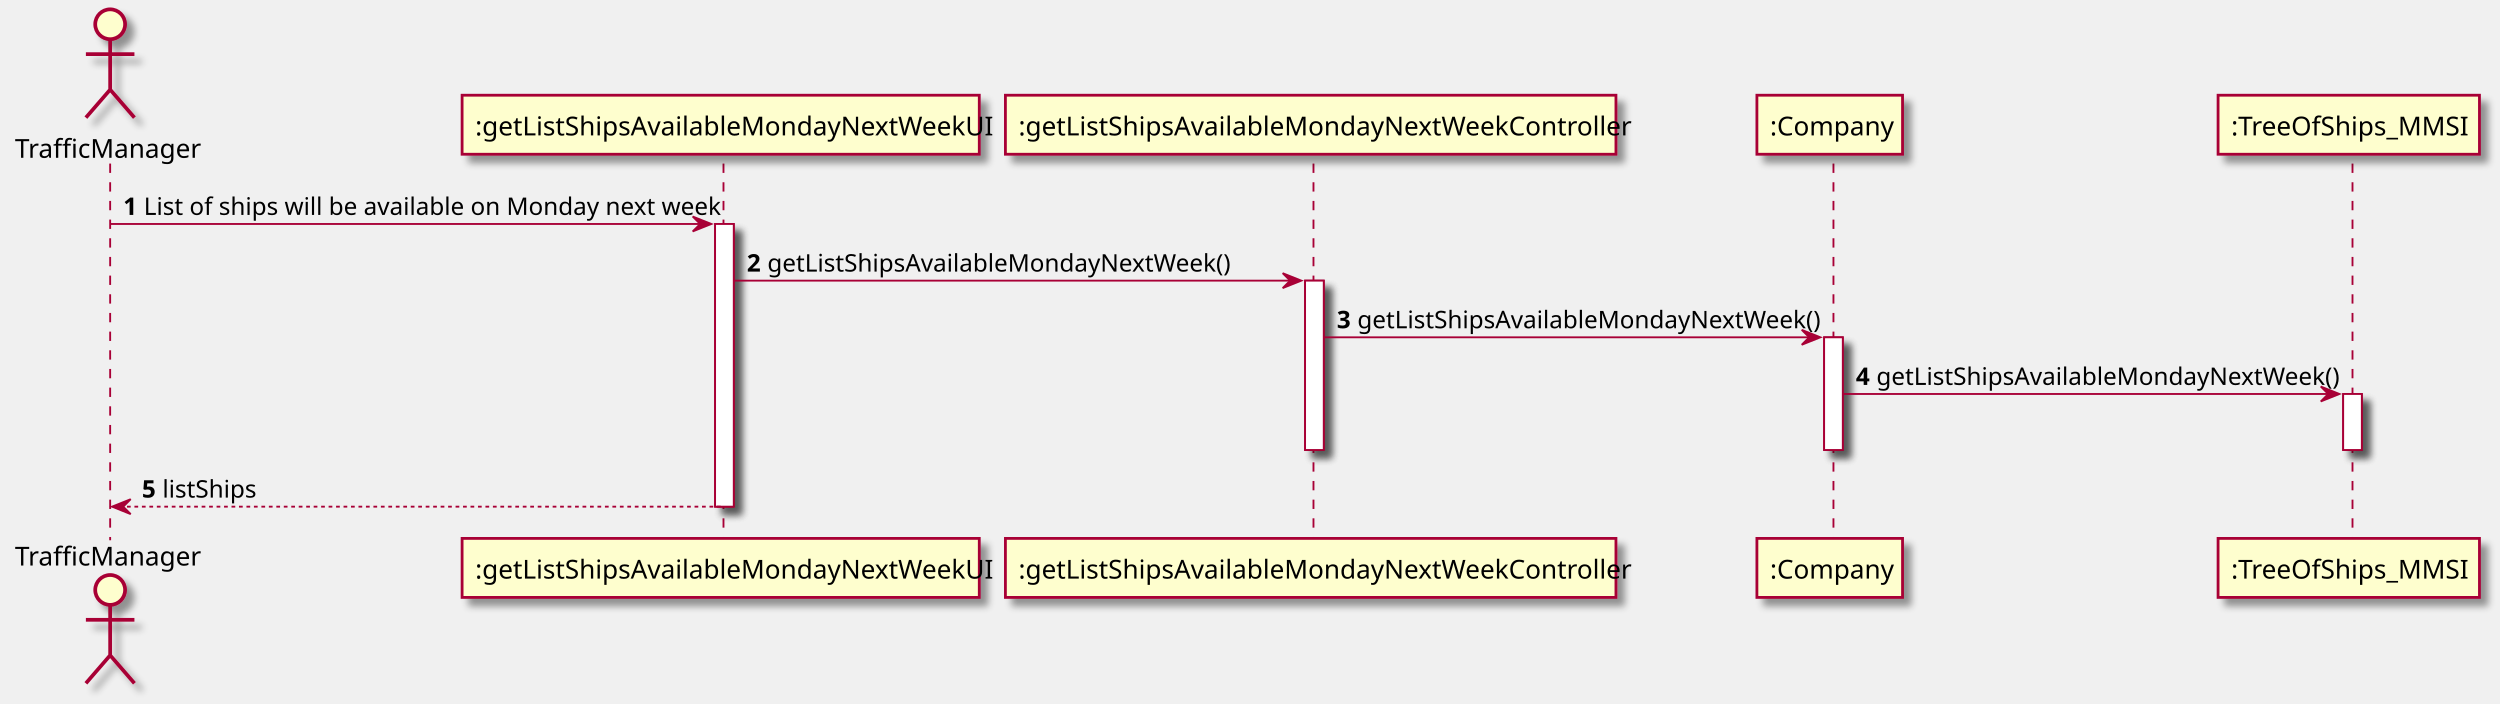
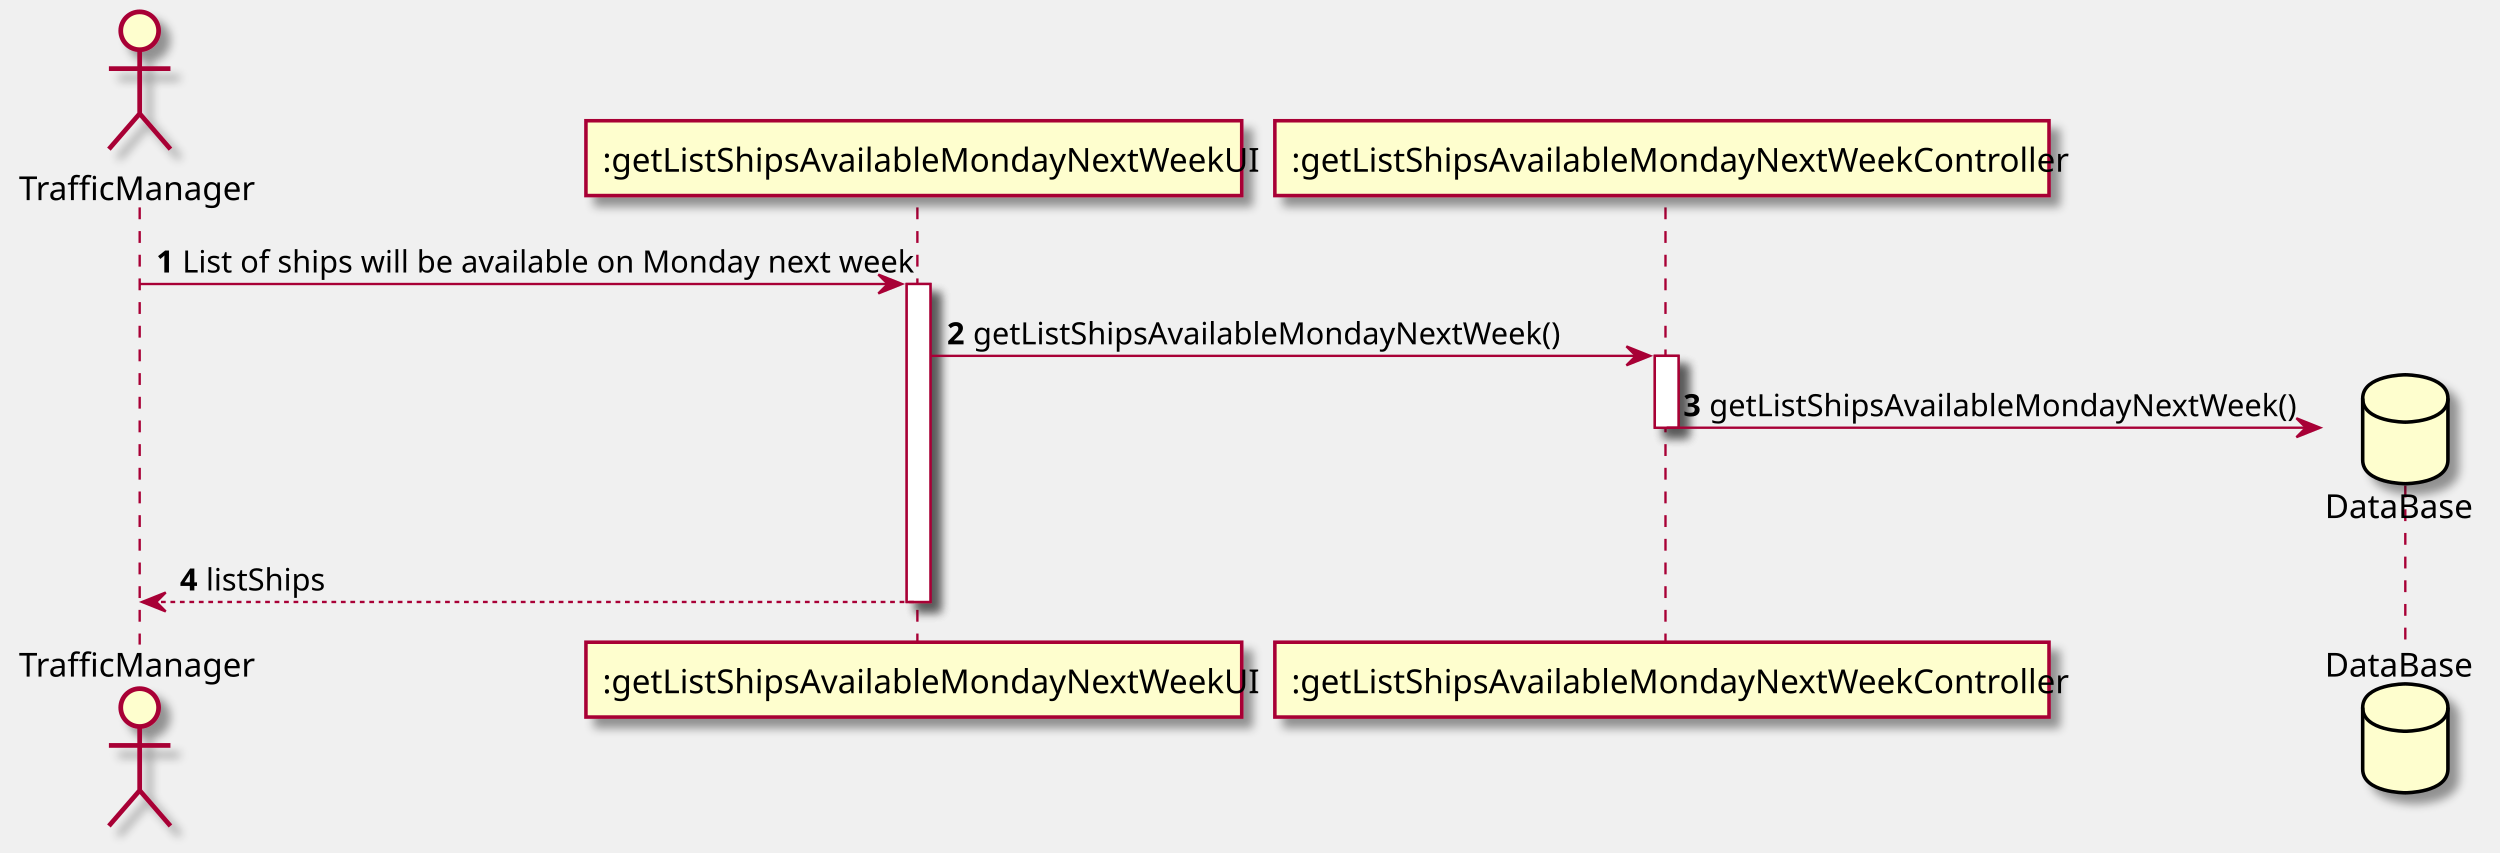
- <svg xmlns="http://www.w3.org/2000/svg" contentScriptType="application/ecmascript" contentStyleType="text/css" height="377px" preserveAspectRatio="none" style="width:1339px;height:377px;" version="1.1" viewBox="0 0 1339 377" width="1339px" zoomAndPan="magnify">
+ <svg xmlns="http://www.w3.org/2000/svg" contentScriptType="application/ecmascript" contentStyleType="text/css" height="360px" preserveAspectRatio="none" style="width:1056px;height:360px;" version="1.1" viewBox="0 0 1056 360" width="1056px" zoomAndPan="magnify">
  <defs>
-     <filter height="300%" id="f18jzbbmitcgsd" width="300%" x="-1" y="-1">
+     <filter height="300%" id="f1xbuf1hrhiuzu" width="300%" x="-1" y="-1">
      <feGaussianBlur result="blurOut" stdDeviation="2.0" />
      <feColorMatrix in="blurOut" result="blurOut2" type="matrix" values="0 0 0 0 0 0 0 0 0 0 0 0 0 0 0 0 0 0 .4 0" />
      <feOffset dx="4.0" dy="4.0" in="blurOut2" result="blurOut3" />
      <feBlend in="SourceGraphic" in2="blurOut3" mode="normal" />
    </filter>
  </defs>
  <g>
-     <rect fill="#FFFFFF" filter="url(#f18jzbbmitcgsd)" height="151.406" style="stroke: #A80036; stroke-width: 1.0;" width="10" x="383" y="119.961" />
-     <rect fill="#FFFFFF" filter="url(#f18jzbbmitcgsd)" height="90.703" style="stroke: #A80036; stroke-width: 1.0;" width="10" x="699" y="150.312" />
-     <rect fill="#FFFFFF" filter="url(#f18jzbbmitcgsd)" height="60.352" style="stroke: #A80036; stroke-width: 1.0;" width="10" x="977" y="180.664" />
-     <rect fill="#FFFFFF" filter="url(#f18jzbbmitcgsd)" height="30" style="stroke: #A80036; stroke-width: 1.0;" width="10" x="1255" y="211.016" />
-     <line style="stroke: #A80036; stroke-width: 1.0; stroke-dasharray: 5.0,5.0;" x1="59" x2="59" y1="87.609" y2="289.367" />
-     <line style="stroke: #A80036; stroke-width: 1.0; stroke-dasharray: 5.0,5.0;" x1="387.5" x2="387.5" y1="87.609" y2="289.367" />
-     <line style="stroke: #A80036; stroke-width: 1.0; stroke-dasharray: 5.0,5.0;" x1="703.5" x2="703.5" y1="87.609" y2="289.367" />
-     <line style="stroke: #A80036; stroke-width: 1.0; stroke-dasharray: 5.0,5.0;" x1="982" x2="982" y1="87.609" y2="289.367" />
-     <line style="stroke: #A80036; stroke-width: 1.0; stroke-dasharray: 5.0,5.0;" x1="1260" x2="1260" y1="87.609" y2="289.367" />
+     <rect fill="#FFFFFF" filter="url(#f1xbuf1hrhiuzu)" height="134.312" style="stroke: #A80036; stroke-width: 1.0;" width="10" x="383" y="119.961" />
+     <rect fill="#FFFFFF" filter="url(#f1xbuf1hrhiuzu)" height="30.352" style="stroke: #A80036; stroke-width: 1.0;" width="10" x="699" y="150.312" />
+     <line style="stroke: #A80036; stroke-width: 1.0; stroke-dasharray: 5.0,5.0;" x1="59" x2="59" y1="87.609" y2="272.273" />
+     <line style="stroke: #A80036; stroke-width: 1.0; stroke-dasharray: 5.0,5.0;" x1="387.5" x2="387.5" y1="87.609" y2="272.273" />
+     <line style="stroke: #A80036; stroke-width: 1.0; stroke-dasharray: 5.0,5.0;" x1="703.5" x2="703.5" y1="87.609" y2="272.273" />
+     <line style="stroke: #A80036; stroke-width: 1.0; stroke-dasharray: 5.0,5.0;" x1="1016" x2="1016" y1="205.117" y2="272.273" />
    <text fill="#000000" font-family="sans-serif" font-size="14" lengthAdjust="spacingAndGlyphs" textLength="96" x="8" y="84.533">TrafficManager</text>
-     <ellipse cx="59" cy="13" fill="#FEFECE" filter="url(#f18jzbbmitcgsd)" rx="8" ry="8" style="stroke: #A80036; stroke-width: 2.0;" />
-     <path d="M59,21 L59,48 M46,29 L72,29 M59,48 L46,63 M59,48 L72,63 " fill="none" filter="url(#f18jzbbmitcgsd)" style="stroke: #A80036; stroke-width: 2.0;" />
-     <text fill="#000000" font-family="sans-serif" font-size="14" lengthAdjust="spacingAndGlyphs" textLength="96" x="8" y="302.9">TrafficManager</text>
-     <ellipse cx="59" cy="315.977" fill="#FEFECE" filter="url(#f18jzbbmitcgsd)" rx="8" ry="8" style="stroke: #A80036; stroke-width: 2.0;" />
-     <path d="M59,323.977 L59,350.977 M46,331.977 L72,331.977 M59,350.977 L46,365.977 M59,350.977 L72,365.977 " fill="none" filter="url(#f18jzbbmitcgsd)" style="stroke: #A80036; stroke-width: 2.0;" />
-     <rect fill="#FEFECE" filter="url(#f18jzbbmitcgsd)" height="31.609" style="stroke: #A80036; stroke-width: 1.5;" width="277" x="247.5" y="51" />
+     <ellipse cx="59" cy="13" fill="#FEFECE" filter="url(#f1xbuf1hrhiuzu)" rx="8" ry="8" style="stroke: #A80036; stroke-width: 2.0;" />
+     <path d="M59,21 L59,48 M46,29 L72,29 M59,48 L46,63 M59,48 L72,63 " fill="none" filter="url(#f1xbuf1hrhiuzu)" style="stroke: #A80036; stroke-width: 2.0;" />
+     <text fill="#000000" font-family="sans-serif" font-size="14" lengthAdjust="spacingAndGlyphs" textLength="96" x="8" y="285.807">TrafficManager</text>
+     <ellipse cx="59" cy="298.883" fill="#FEFECE" filter="url(#f1xbuf1hrhiuzu)" rx="8" ry="8" style="stroke: #A80036; stroke-width: 2.0;" />
+     <path d="M59,306.883 L59,333.883 M46,314.883 L72,314.883 M59,333.883 L46,348.883 M59,333.883 L72,348.883 " fill="none" filter="url(#f1xbuf1hrhiuzu)" style="stroke: #A80036; stroke-width: 2.0;" />
+     <rect fill="#FEFECE" filter="url(#f1xbuf1hrhiuzu)" height="31.609" style="stroke: #A80036; stroke-width: 1.5;" width="277" x="247.5" y="51" />
    <text fill="#000000" font-family="sans-serif" font-size="14" lengthAdjust="spacingAndGlyphs" textLength="263" x="254.5" y="72.533">:getListShipsAvailableMondayNextWeekUI</text>
-     <rect fill="#FEFECE" filter="url(#f18jzbbmitcgsd)" height="31.609" style="stroke: #A80036; stroke-width: 1.5;" width="277" x="247.5" y="288.367" />
-     <text fill="#000000" font-family="sans-serif" font-size="14" lengthAdjust="spacingAndGlyphs" textLength="263" x="254.5" y="309.9">:getListShipsAvailableMondayNextWeekUI</text>
-     <rect fill="#FEFECE" filter="url(#f18jzbbmitcgsd)" height="31.609" style="stroke: #A80036; stroke-width: 1.5;" width="327" x="538.5" y="51" />
+     <rect fill="#FEFECE" filter="url(#f1xbuf1hrhiuzu)" height="31.609" style="stroke: #A80036; stroke-width: 1.5;" width="277" x="247.5" y="271.273" />
+     <text fill="#000000" font-family="sans-serif" font-size="14" lengthAdjust="spacingAndGlyphs" textLength="263" x="254.5" y="292.807">:getListShipsAvailableMondayNextWeekUI</text>
+     <rect fill="#FEFECE" filter="url(#f1xbuf1hrhiuzu)" height="31.609" style="stroke: #A80036; stroke-width: 1.5;" width="327" x="538.5" y="51" />
    <text fill="#000000" font-family="sans-serif" font-size="14" lengthAdjust="spacingAndGlyphs" textLength="313" x="545.5" y="72.533">:getListShipsAvailableMondayNextWeekController</text>
-     <rect fill="#FEFECE" filter="url(#f18jzbbmitcgsd)" height="31.609" style="stroke: #A80036; stroke-width: 1.5;" width="327" x="538.5" y="288.367" />
-     <text fill="#000000" font-family="sans-serif" font-size="14" lengthAdjust="spacingAndGlyphs" textLength="313" x="545.5" y="309.9">:getListShipsAvailableMondayNextWeekController</text>
-     <rect fill="#FEFECE" filter="url(#f18jzbbmitcgsd)" height="31.609" style="stroke: #A80036; stroke-width: 1.5;" width="78" x="941" y="51" />
-     <text fill="#000000" font-family="sans-serif" font-size="14" lengthAdjust="spacingAndGlyphs" textLength="64" x="948" y="72.533">:Company</text>
-     <rect fill="#FEFECE" filter="url(#f18jzbbmitcgsd)" height="31.609" style="stroke: #A80036; stroke-width: 1.5;" width="78" x="941" y="288.367" />
-     <text fill="#000000" font-family="sans-serif" font-size="14" lengthAdjust="spacingAndGlyphs" textLength="64" x="948" y="309.9">:Company</text>
-     <rect fill="#FEFECE" filter="url(#f18jzbbmitcgsd)" height="31.609" style="stroke: #A80036; stroke-width: 1.5;" width="140" x="1188" y="51" />
-     <text fill="#000000" font-family="sans-serif" font-size="14" lengthAdjust="spacingAndGlyphs" textLength="126" x="1195" y="72.533">:TreeOfShips_MMSI</text>
-     <rect fill="#FEFECE" filter="url(#f18jzbbmitcgsd)" height="31.609" style="stroke: #A80036; stroke-width: 1.5;" width="140" x="1188" y="288.367" />
-     <text fill="#000000" font-family="sans-serif" font-size="14" lengthAdjust="spacingAndGlyphs" textLength="126" x="1195" y="309.9">:TreeOfShips_MMSI</text>
-     <rect fill="#FFFFFF" filter="url(#f18jzbbmitcgsd)" height="151.406" style="stroke: #A80036; stroke-width: 1.0;" width="10" x="383" y="119.961" />
-     <rect fill="#FFFFFF" filter="url(#f18jzbbmitcgsd)" height="90.703" style="stroke: #A80036; stroke-width: 1.0;" width="10" x="699" y="150.312" />
-     <rect fill="#FFFFFF" filter="url(#f18jzbbmitcgsd)" height="60.352" style="stroke: #A80036; stroke-width: 1.0;" width="10" x="977" y="180.664" />
-     <rect fill="#FFFFFF" filter="url(#f18jzbbmitcgsd)" height="30" style="stroke: #A80036; stroke-width: 1.0;" width="10" x="1255" y="211.016" />
+     <rect fill="#FEFECE" filter="url(#f1xbuf1hrhiuzu)" height="31.609" style="stroke: #A80036; stroke-width: 1.5;" width="327" x="538.5" y="271.273" />
+     <text fill="#000000" font-family="sans-serif" font-size="14" lengthAdjust="spacingAndGlyphs" textLength="313" x="545.5" y="292.807">:getListShipsAvailableMondayNextWeekController</text>
+     <text fill="#000000" font-family="sans-serif" font-size="14" lengthAdjust="spacingAndGlyphs" textLength="62" x="982" y="285.807">DataBase</text>
+     <path d="M998,298.883 C998,288.883 1016,288.883 1016,288.883 C1016,288.883 1034,288.883 1034,298.883 L1034,324.883 C1034,334.883 1016,334.883 1016,334.883 C1016,334.883 998,334.883 998,324.883 L998,298.883 " fill="#FEFECE" filter="url(#f1xbuf1hrhiuzu)" style="stroke: #000000; stroke-width: 1.5;" />
+     <path d="M998,298.883 C998,308.883 1016,308.883 1016,308.883 C1016,308.883 1034,308.883 1034,298.883 " fill="none" style="stroke: #000000; stroke-width: 1.5;" />
+     <rect fill="#FFFFFF" filter="url(#f1xbuf1hrhiuzu)" height="134.312" style="stroke: #A80036; stroke-width: 1.0;" width="10" x="383" y="119.961" />
+     <rect fill="#FFFFFF" filter="url(#f1xbuf1hrhiuzu)" height="30.352" style="stroke: #A80036; stroke-width: 1.0;" width="10" x="699" y="150.312" />
    <polygon fill="#A80036" points="371,115.961,381,119.961,371,123.961,375,119.961" style="stroke: #A80036; stroke-width: 1.0;" />
    <line style="stroke: #A80036; stroke-width: 1.0;" x1="59" x2="377" y1="119.961" y2="119.961" />
    <text fill="#000000" font-family="sans-serif" font-size="13" font-weight="bold" lengthAdjust="spacingAndGlyphs" textLength="7" x="66" y="115.105">1</text>
    <text fill="#000000" font-family="sans-serif" font-size="13" lengthAdjust="spacingAndGlyphs" textLength="294" x="77" y="115.105">List of ships will be available on Monday next week</text>
    <polygon fill="#A80036" points="687,146.312,697,150.312,687,154.312,691,150.312" style="stroke: #A80036; stroke-width: 1.0;" />
    <line style="stroke: #A80036; stroke-width: 1.0;" x1="393" x2="693" y1="150.312" y2="150.312" />
    <text fill="#000000" font-family="sans-serif" font-size="13" font-weight="bold" lengthAdjust="spacingAndGlyphs" textLength="7" x="400" y="145.456">2</text>
    <text fill="#000000" font-family="sans-serif" font-size="13" lengthAdjust="spacingAndGlyphs" textLength="238" x="411" y="145.456">getListShipsAvailableMondayNextWeek()</text>
-     <polygon fill="#A80036" points="965,176.664,975,180.664,965,184.664,969,180.664" style="stroke: #A80036; stroke-width: 1.0;" />
-     <line style="stroke: #A80036; stroke-width: 1.0;" x1="709" x2="971" y1="180.664" y2="180.664" />
-     <text fill="#000000" font-family="sans-serif" font-size="13" font-weight="bold" lengthAdjust="spacingAndGlyphs" textLength="7" x="716" y="175.808">3</text>
-     <text fill="#000000" font-family="sans-serif" font-size="13" lengthAdjust="spacingAndGlyphs" textLength="238" x="727" y="175.808">getListShipsAvailableMondayNextWeek()</text>
-     <polygon fill="#A80036" points="1243,207.016,1253,211.016,1243,215.016,1247,211.016" style="stroke: #A80036; stroke-width: 1.0;" />
-     <line style="stroke: #A80036; stroke-width: 1.0;" x1="987" x2="1249" y1="211.016" y2="211.016" />
-     <text fill="#000000" font-family="sans-serif" font-size="13" font-weight="bold" lengthAdjust="spacingAndGlyphs" textLength="7" x="994" y="206.159">4</text>
-     <text fill="#000000" font-family="sans-serif" font-size="13" lengthAdjust="spacingAndGlyphs" textLength="238" x="1005" y="206.159">getListShipsAvailableMondayNextWeek()</text>
-     <polygon fill="#A80036" points="70,267.367,60,271.367,70,275.367,66,271.367" style="stroke: #A80036; stroke-width: 1.0;" />
-     <line style="stroke: #A80036; stroke-width: 1.0; stroke-dasharray: 2.0,2.0;" x1="64" x2="387" y1="271.367" y2="271.367" />
-     <text fill="#000000" font-family="sans-serif" font-size="13" font-weight="bold" lengthAdjust="spacingAndGlyphs" textLength="7" x="76" y="266.511">5</text>
-     <text fill="#000000" font-family="sans-serif" font-size="13" lengthAdjust="spacingAndGlyphs" textLength="50" x="87" y="266.511">listShips</text>
+     <polygon fill="#A80036" points="970,176.664,980,180.664,970,184.664,974,180.664" style="stroke: #A80036; stroke-width: 1.0;" />
+     <line style="stroke: #A80036; stroke-width: 1.0;" x1="704" x2="976" y1="180.664" y2="180.664" />
+     <text fill="#000000" font-family="sans-serif" font-size="13" font-weight="bold" lengthAdjust="spacingAndGlyphs" textLength="7" x="711" y="175.808">3</text>
+     <text fill="#000000" font-family="sans-serif" font-size="13" lengthAdjust="spacingAndGlyphs" textLength="238" x="722" y="175.808">getListShipsAvailableMondayNextWeek()</text>
+     <text fill="#000000" font-family="sans-serif" font-size="14" lengthAdjust="spacingAndGlyphs" textLength="62" x="982" y="218.846">DataBase</text>
+     <path d="M998,168.312 C998,158.312 1016,158.312 1016,158.312 C1016,158.312 1034,158.312 1034,168.312 L1034,194.312 C1034,204.312 1016,204.312 1016,204.312 C1016,204.312 998,204.312 998,194.312 L998,168.312 " fill="#FEFECE" filter="url(#f1xbuf1hrhiuzu)" style="stroke: #000000; stroke-width: 1.5;" />
+     <path d="M998,168.312 C998,178.312 1016,178.312 1016,178.312 C1016,178.312 1034,178.312 1034,168.312 " fill="none" style="stroke: #000000; stroke-width: 1.5;" />
+     <polygon fill="#A80036" points="70,250.273,60,254.273,70,258.273,66,254.273" style="stroke: #A80036; stroke-width: 1.0;" />
+     <line style="stroke: #A80036; stroke-width: 1.0; stroke-dasharray: 2.0,2.0;" x1="64" x2="387" y1="254.273" y2="254.273" />
+     <text fill="#000000" font-family="sans-serif" font-size="13" font-weight="bold" lengthAdjust="spacingAndGlyphs" textLength="7" x="76" y="249.417">4</text>
+     <text fill="#000000" font-family="sans-serif" font-size="13" lengthAdjust="spacingAndGlyphs" textLength="50" x="87" y="249.417">listShips</text>
  </g>
</svg>
